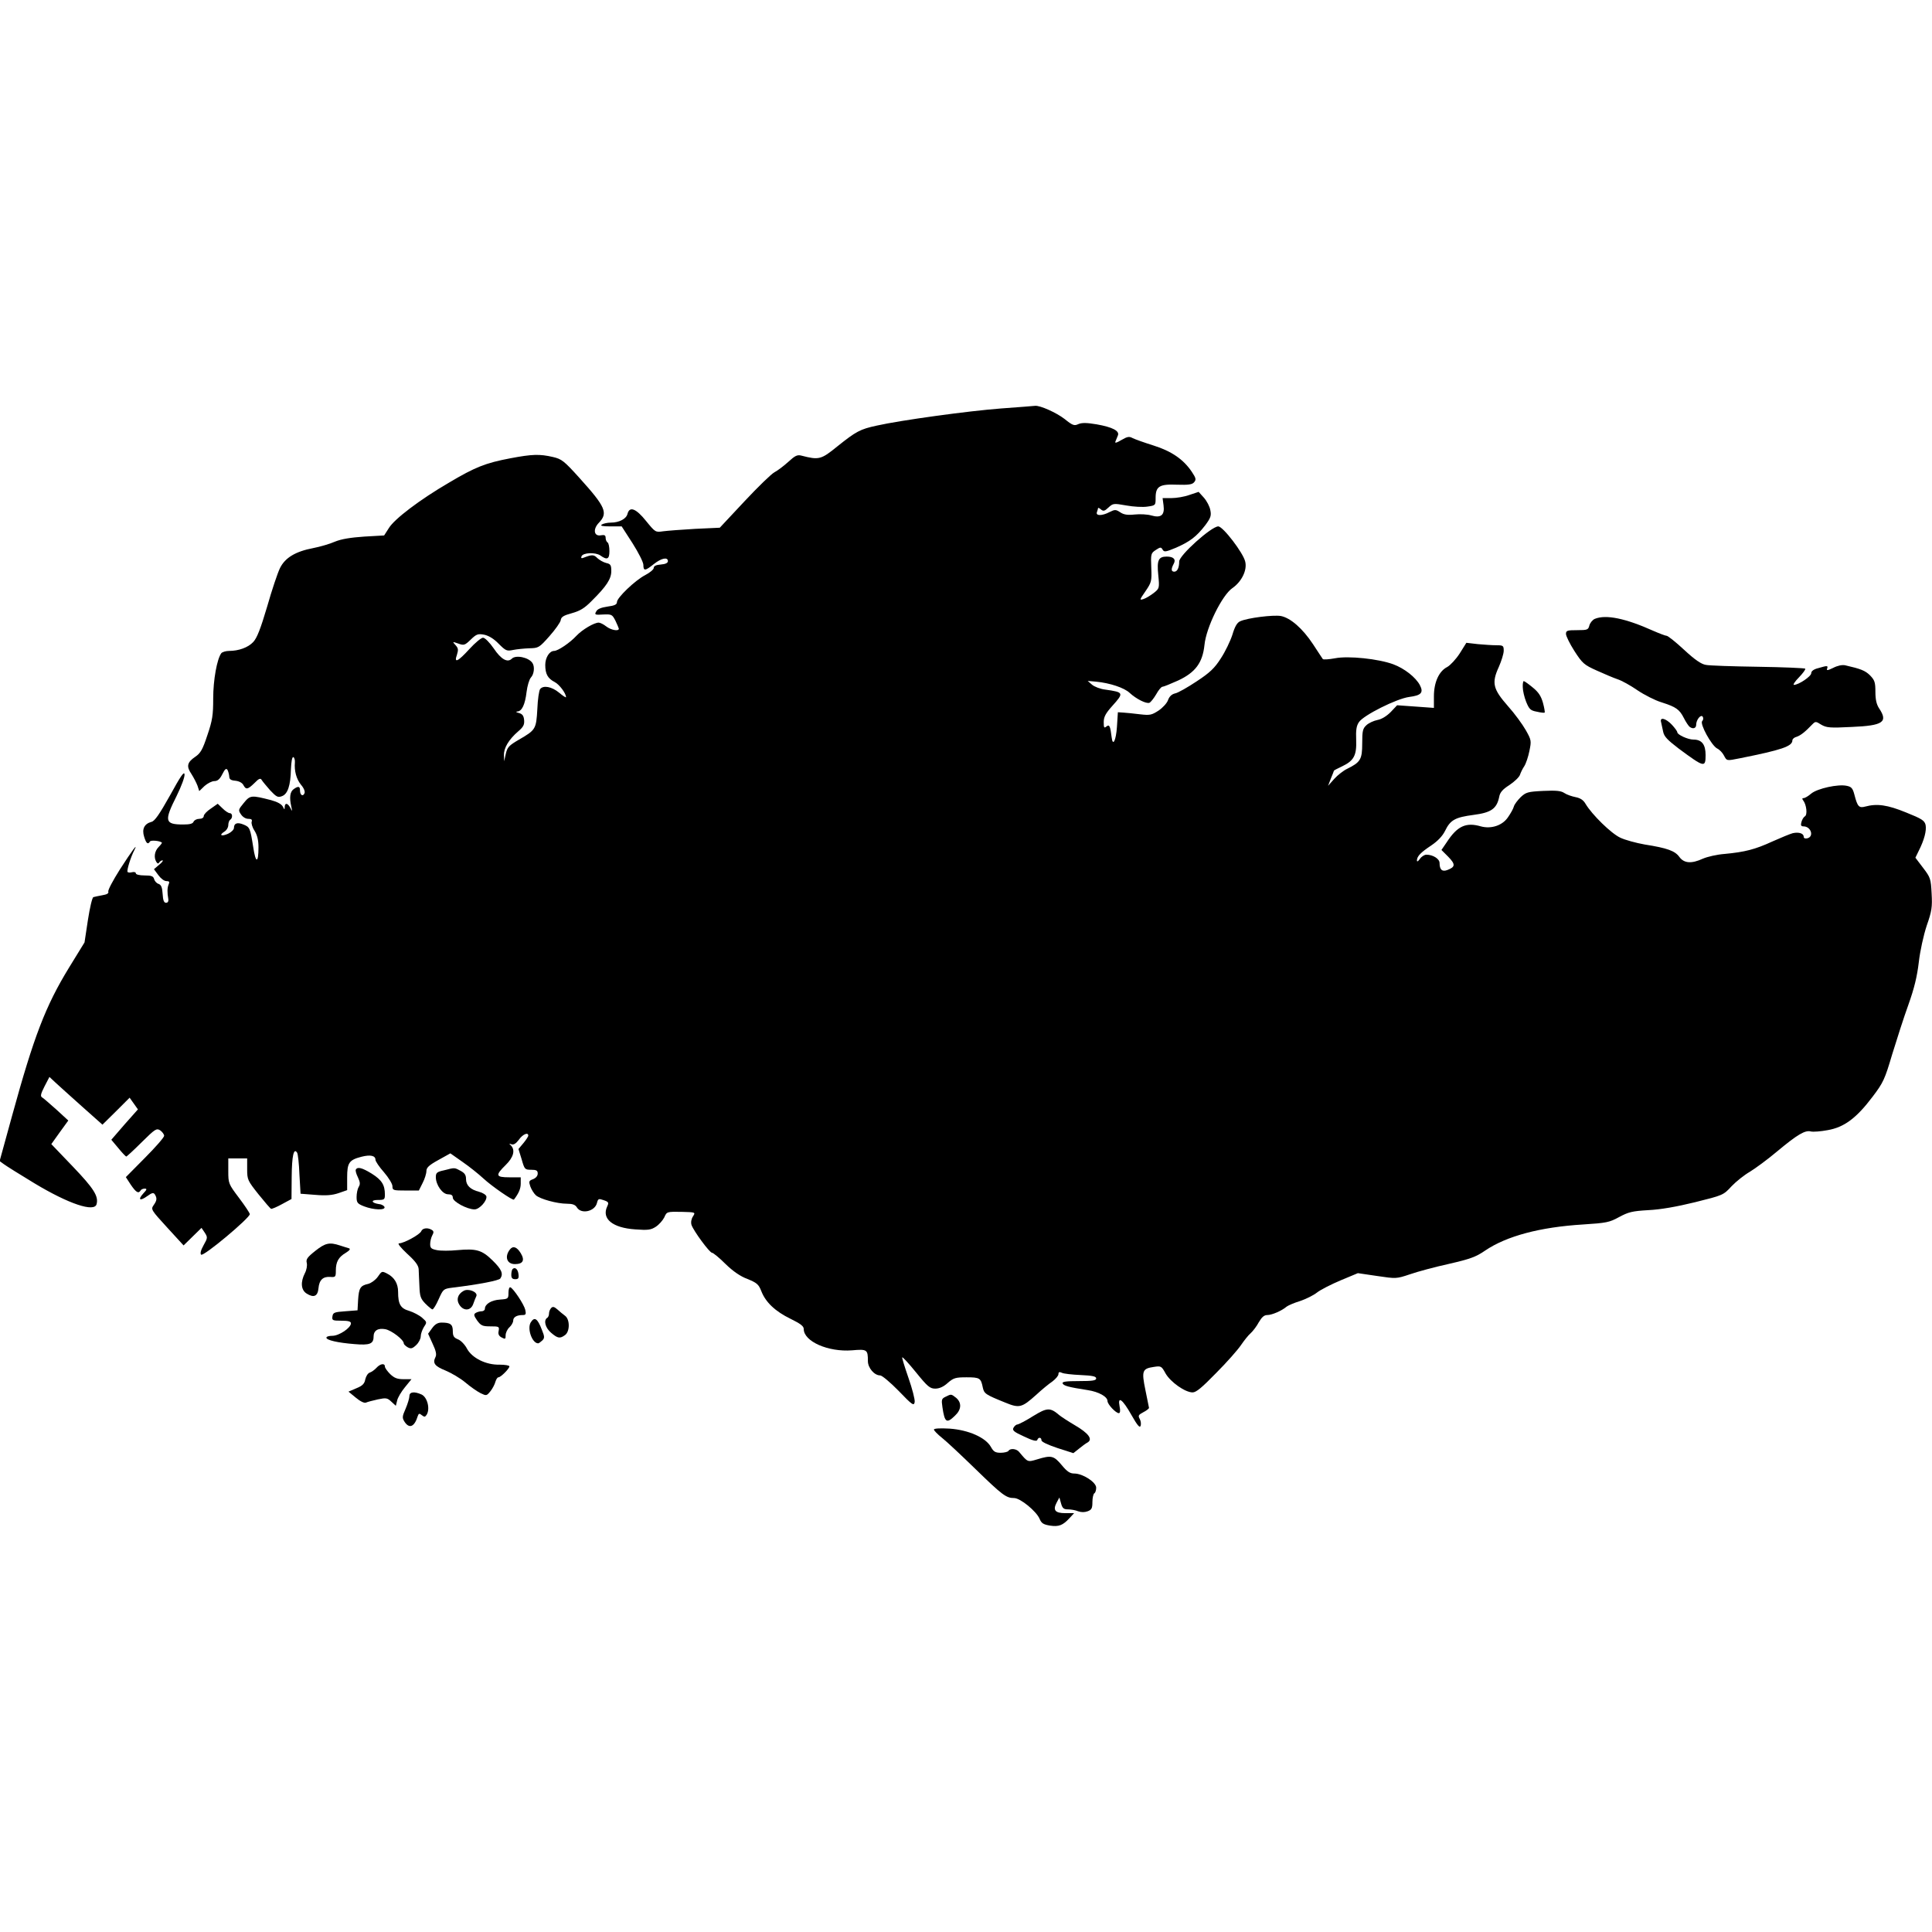
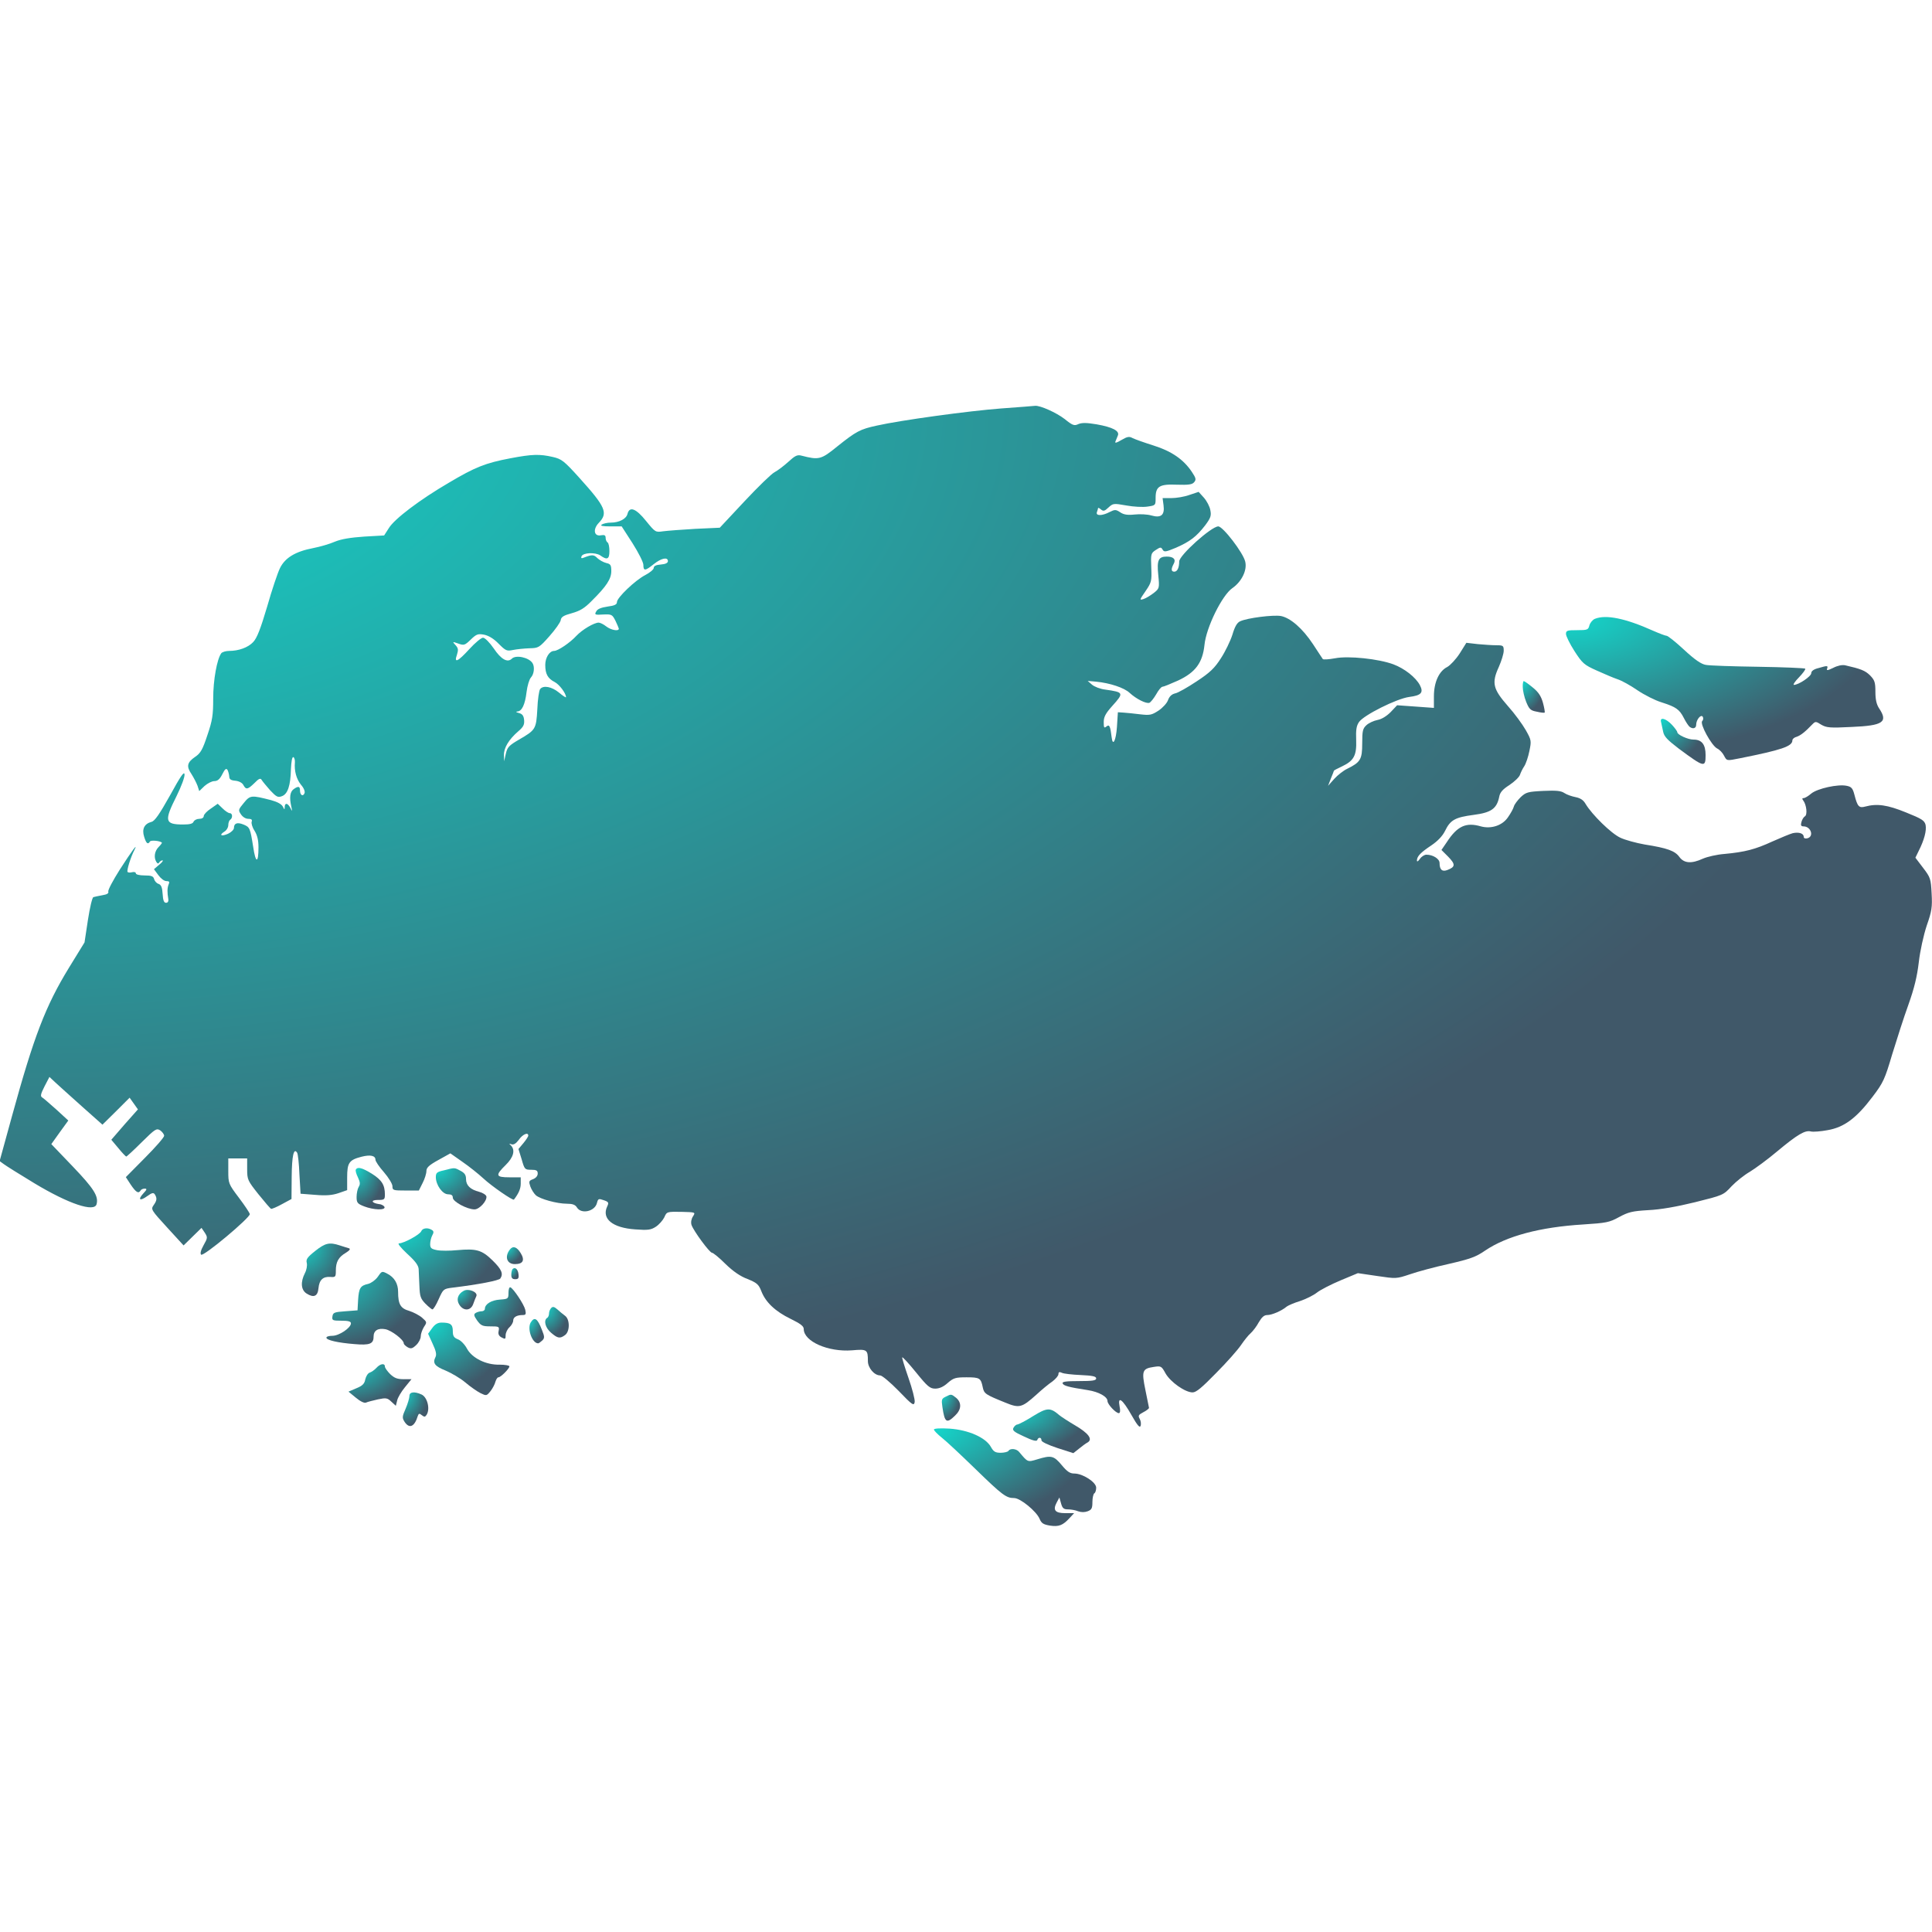
- <svg xmlns="http://www.w3.org/2000/svg" version="1.0" width="1024pt" height="1024pt" viewBox="0 0 1024 1024" preserveAspectRatio="xMidYMid meet">
-   <g transform="translate(0,1024) scale(0.1,-0.1)" fill="#000000" stroke="none">
+ <svg xmlns="http://www.w3.org/2000/svg" version="1.0" width="1024pt" height="1024pt" viewBox="0 0 1024 1024" preserveAspectRatio="xMidYMid meet" class="svg-gradient">
+   <defs>
+     <radialGradient id="radialGradient" cx="0" cy="1" r="1" fx="0" fy="1">
+       <stop offset="0%" stop-color="#13D8CC" />
+       <stop offset="100%" stop-color="#405869" />
+     </radialGradient>
+   </defs>
+   <g transform="translate(0,1024) scale(0.1,-0.1)" stroke="none" fill="url(#radialGradient)">
    <path d="M5305 8075 c-171 -13 -530 -62 -659 -91 -87 -19 -108 -30 -208 -110 -86 -70 -97 -73 -190 -49 -22 6 -34 0 -70 -33 -23 -21 -56 -46 -73 -55 -16 -8 -88 -78 -160 -155 l-130 -139 -130 -6 c-71 -4 -148 -10 -171 -13 -40 -6 -41 -5 -90 55 -53 66 -87 79 -98 38 -6 -27 -44 -47 -89 -47 -18 0 -39 -5 -47 -10 -11 -7 3 -10 45 -10 l60 0 58 -90 c31 -49 57 -100 57 -114 0 -33 9 -33 55 4 40 32 75 39 75 16 0 -10 -13 -16 -37 -18 -26 -2 -38 -8 -38 -18 0 -8 -20 -25 -45 -38 -54 -28 -150 -120 -150 -143 0 -13 -12 -19 -50 -24 -34 -5 -54 -13 -60 -26 -10 -17 -7 -19 37 -16 45 2 48 0 65 -33 9 -19 17 -38 18 -42 0 -16 -43 -7 -67 12 -14 11 -32 20 -40 20 -24 0 -87 -37 -118 -70 -34 -37 -98 -80 -118 -80 -25 0 -47 -36 -47 -74 0 -48 13 -72 50 -91 25 -13 60 -60 60 -80 0 -4 -17 7 -37 24 -39 32 -83 40 -100 19 -6 -7 -13 -55 -15 -106 -6 -107 -9 -111 -97 -162 -53 -31 -62 -40 -70 -75 l-9 -40 -1 33 c-1 38 26 83 76 126 27 23 33 35 31 59 -2 23 -9 33 -28 38 -15 4 -18 7 -8 8 24 1 41 36 49 104 4 32 14 66 23 76 17 18 21 58 8 77 -20 30 -88 44 -109 23 -23 -23 -57 -4 -96 54 -22 32 -47 57 -57 57 -9 0 -42 -27 -72 -60 -62 -68 -83 -77 -66 -30 8 26 7 34 -7 50 -18 20 -18 20 14 9 30 -11 35 -9 66 21 30 29 38 32 71 26 24 -5 51 -21 77 -48 37 -37 43 -40 76 -33 20 4 59 8 87 9 48 1 52 3 106 64 31 35 58 73 60 85 2 17 15 25 59 37 43 12 67 26 105 65 79 78 104 117 104 158 0 32 -4 38 -27 43 -16 4 -36 16 -47 26 -18 19 -29 19 -70 3 -14 -6 -18 -4 -14 6 7 20 73 23 100 5 36 -26 48 -20 48 23 0 22 -4 43 -10 46 -5 3 -10 14 -10 24 0 14 -6 17 -24 14 -38 -8 -45 32 -12 66 50 52 36 84 -102 237 -83 92 -95 101 -142 112 -70 16 -109 15 -225 -7 -132 -25 -187 -47 -325 -129 -156 -91 -290 -193 -319 -241 l-25 -39 -105 -6 c-73 -5 -122 -13 -156 -27 -27 -12 -79 -27 -115 -34 -94 -18 -149 -51 -176 -106 -12 -24 -43 -116 -68 -204 -35 -118 -54 -167 -74 -188 -27 -29 -77 -47 -128 -47 -17 0 -36 -6 -41 -12 -23 -31 -43 -142 -43 -240 0 -88 -4 -116 -31 -195 -25 -76 -36 -95 -64 -114 -44 -30 -48 -51 -20 -92 12 -19 26 -46 32 -62 l9 -28 28 27 c16 14 39 26 52 26 17 0 29 10 42 36 14 28 21 34 28 23 4 -8 8 -23 9 -34 0 -15 8 -21 32 -23 20 -2 37 -11 43 -23 14 -26 23 -24 59 11 23 24 32 27 38 16 4 -7 25 -32 45 -55 33 -35 41 -39 62 -31 31 11 46 56 48 143 2 41 6 66 13 64 5 -2 9 -15 8 -28 -4 -45 8 -88 32 -118 15 -17 23 -36 19 -45 -8 -20 -24 -11 -24 15 0 22 -9 24 -34 6 -19 -14 -23 -44 -12 -92 6 -27 5 -28 -5 -7 -14 26 -29 29 -30 5 0 -16 -2 -15 -10 2 -7 13 -29 25 -62 34 -105 27 -111 27 -145 -15 -29 -35 -30 -38 -15 -60 9 -14 25 -24 39 -24 16 0 22 -4 18 -15 -3 -8 3 -30 15 -48 15 -24 21 -51 21 -88 0 -87 -15 -86 -28 2 -16 101 -18 105 -52 119 -32 13 -50 7 -50 -18 0 -9 -14 -23 -31 -31 -36 -16 -50 -8 -20 11 12 7 21 23 21 35 0 12 5 25 10 28 14 9 13 35 -2 35 -7 0 -24 11 -38 25 l-26 25 -37 -26 c-20 -13 -37 -31 -37 -39 0 -9 -10 -15 -24 -15 -13 0 -26 -7 -30 -15 -4 -11 -20 -15 -55 -15 -98 0 -102 18 -35 151 25 51 44 101 42 115 -2 18 -21 -10 -77 -112 -56 -100 -81 -136 -98 -140 -38 -10 -52 -38 -39 -79 11 -36 20 -43 31 -25 5 8 52 4 63 -6 2 -1 -6 -12 -17 -23 -22 -22 -27 -56 -12 -80 6 -9 11 -10 15 -2 4 6 12 11 17 11 6 0 -2 -11 -17 -23 l-28 -24 23 -31 c13 -18 31 -32 43 -32 15 0 18 -4 12 -17 -8 -19 -8 -43 -2 -78 2 -13 -3 -20 -12 -20 -11 0 -16 13 -18 47 -2 35 -8 48 -21 53 -11 3 -21 15 -24 25 -4 16 -14 20 -51 20 -27 0 -46 5 -46 11 0 6 -9 9 -20 6 -11 -3 -22 -2 -24 2 -5 8 17 79 36 115 22 44 -12 -2 -77 -103 -36 -57 -64 -109 -61 -117 3 -9 -7 -15 -32 -19 -20 -4 -42 -8 -47 -10 -6 -1 -19 -56 -29 -121 l-18 -119 -83 -135 c-124 -203 -185 -362 -301 -784 l-66 -240 22 -16 c12 -9 85 -55 163 -102 181 -109 318 -155 329 -110 11 42 -15 83 -126 199 l-114 119 45 63 45 62 -62 57 c-35 31 -69 61 -76 65 -11 6 -9 18 12 59 l26 50 31 -29 c18 -16 81 -74 141 -127 l109 -97 72 71 72 72 22 -31 22 -31 -71 -80 -70 -81 37 -44 c20 -25 40 -45 42 -45 3 0 40 34 82 76 71 70 78 75 98 63 11 -8 21 -21 21 -29 0 -8 -46 -61 -102 -117 l-101 -102 26 -40 c28 -41 41 -49 52 -31 3 6 13 10 22 10 13 0 12 -5 -7 -25 -31 -34 -19 -43 20 -15 26 19 34 20 41 9 12 -20 11 -32 -7 -57 -15 -22 -13 -25 72 -118 l87 -95 48 47 47 46 17 -25 c16 -25 16 -28 -6 -67 -15 -27 -19 -44 -13 -50 12 -12 260 196 258 215 -1 7 -27 46 -58 87 -55 73 -56 76 -56 141 l0 67 50 0 50 0 0 -57 c0 -56 3 -61 60 -133 33 -41 63 -76 67 -77 5 -1 31 10 58 25 l50 27 1 118 c1 111 11 156 29 127 4 -6 10 -58 12 -114 l6 -103 78 -6 c57 -5 90 -2 123 9 l46 16 0 67 c0 78 10 93 76 110 47 12 74 6 74 -16 0 -8 20 -38 45 -66 25 -29 45 -62 45 -74 0 -22 4 -23 70 -23 l70 0 20 40 c11 21 20 50 20 63 0 18 13 31 64 59 l63 35 64 -45 c35 -24 85 -64 111 -88 44 -41 157 -119 162 -112 26 34 36 58 36 85 l0 33 -60 0 c-73 0 -76 10 -20 65 42 41 52 79 28 104 -11 10 -10 11 3 6 11 -4 24 4 39 24 20 29 50 42 50 22 0 -5 -12 -23 -26 -40 l-26 -31 17 -55 c15 -53 17 -55 50 -55 28 0 35 -4 35 -20 0 -13 -10 -24 -25 -30 -22 -8 -23 -12 -14 -39 6 -16 19 -37 29 -46 22 -20 112 -45 165 -45 29 0 44 -5 53 -20 23 -37 95 -21 106 24 6 23 9 24 35 15 27 -9 29 -13 19 -34 -30 -65 29 -113 149 -121 67 -5 83 -3 109 14 17 11 37 34 45 50 13 30 14 30 90 29 76 -2 76 -2 62 -24 -9 -14 -12 -31 -8 -45 10 -31 96 -148 109 -148 6 0 38 -26 71 -59 40 -39 79 -66 117 -80 49 -20 59 -28 73 -64 23 -60 75 -108 155 -147 53 -26 70 -39 70 -54 0 -66 130 -123 256 -113 80 7 84 4 84 -57 0 -36 34 -76 65 -76 10 0 54 -37 98 -82 73 -76 81 -81 85 -59 2 13 -13 71 -33 128 -20 58 -35 106 -33 109 3 2 36 -34 74 -81 60 -74 73 -85 101 -85 22 0 44 10 66 30 31 27 42 30 100 30 70 0 76 -4 86 -54 7 -33 15 -38 119 -80 75 -31 88 -27 164 41 29 27 68 59 86 71 17 13 32 30 32 39 0 11 5 13 18 7 9 -5 54 -10 100 -12 63 -3 82 -7 82 -18 0 -11 -19 -14 -91 -14 -68 0 -90 -3 -87 -12 5 -13 31 -20 134 -36 58 -9 104 -35 104 -58 0 -17 44 -64 60 -64 7 0 9 13 4 36 -11 57 15 39 63 -46 30 -53 44 -70 48 -58 4 9 2 26 -4 37 -10 18 -7 22 19 36 16 8 30 19 30 23 -1 4 -9 46 -19 94 -21 102 -17 114 44 123 39 6 41 5 63 -35 26 -45 103 -100 143 -100 19 0 49 25 125 103 56 56 114 122 131 147 17 25 40 54 52 64 12 11 32 37 43 58 16 27 28 38 45 38 24 0 76 22 103 45 8 6 40 20 70 29 30 10 71 30 90 45 19 15 76 44 126 65 l91 38 102 -15 c101 -15 102 -15 174 9 40 14 133 39 206 55 113 26 144 37 193 71 114 77 291 124 518 138 124 8 140 11 191 39 50 27 70 32 155 37 65 3 150 18 248 42 148 37 150 37 194 85 25 26 68 60 96 76 28 17 94 65 146 109 108 90 148 113 178 105 12 -3 52 0 89 7 87 15 152 63 238 177 57 75 65 93 104 225 24 78 62 197 86 263 31 87 46 149 55 225 7 61 25 142 42 194 27 77 30 98 26 170 -4 78 -6 85 -45 136 l-41 54 17 35 c30 59 43 109 37 139 -6 23 -19 32 -104 66 -98 40 -153 48 -216 31 -33 -9 -41 0 -57 62 -9 35 -16 43 -41 48 -46 10 -155 -14 -188 -41 -15 -13 -33 -24 -40 -24 -9 0 -9 -4 -3 -12 18 -23 24 -77 9 -85 -7 -4 -15 -18 -18 -30 -5 -17 -2 -23 11 -23 39 0 57 -53 21 -63 -12 -3 -20 0 -20 8 0 18 -26 26 -58 19 -15 -4 -63 -24 -108 -44 -91 -42 -146 -56 -253 -66 -41 -3 -92 -15 -115 -25 -61 -28 -100 -25 -125 9 -23 32 -63 47 -184 66 -45 8 -104 24 -129 36 -48 22 -150 122 -184 179 -12 21 -28 31 -53 36 -20 4 -47 13 -60 22 -18 12 -44 14 -112 11 -81 -4 -91 -7 -119 -33 -16 -16 -33 -38 -36 -49 -3 -12 -17 -37 -31 -57 -29 -44 -89 -64 -144 -49 -79 23 -125 2 -181 -84 l-28 -41 36 -36 c39 -40 38 -54 -4 -70 -28 -11 -42 1 -42 37 0 22 -35 44 -70 44 -10 0 -26 -10 -34 -22 -11 -15 -16 -17 -16 -8 1 22 19 41 76 79 34 23 59 49 73 77 28 58 53 72 152 85 93 12 122 33 135 95 4 24 18 40 54 63 27 18 52 42 56 54 4 12 14 33 23 46 9 14 21 50 27 80 11 54 11 58 -19 111 -17 30 -59 88 -95 128 -79 90 -87 122 -48 207 14 32 26 70 26 86 0 27 -3 29 -39 29 -21 0 -65 3 -98 6 l-61 7 -35 -56 c-20 -31 -50 -63 -66 -72 -44 -22 -71 -81 -71 -156 l0 -61 -97 7 -98 7 -34 -36 c-22 -22 -48 -38 -70 -42 -20 -4 -46 -16 -58 -27 -20 -18 -23 -30 -23 -97 0 -85 -9 -100 -80 -135 -19 -9 -50 -33 -68 -53 l-33 -37 15 39 c9 21 16 40 16 41 0 2 20 12 43 23 63 30 78 58 75 140 -2 52 1 75 15 95 24 36 199 124 266 133 64 8 77 23 57 62 -22 42 -82 89 -141 111 -78 29 -238 46 -309 32 -33 -6 -62 -8 -65 -4 -3 5 -27 40 -52 79 -55 83 -119 139 -170 149 -40 7 -178 -10 -216 -28 -16 -7 -28 -27 -41 -71 -11 -34 -38 -90 -61 -125 -33 -52 -58 -76 -128 -122 -48 -32 -99 -61 -114 -64 -18 -4 -31 -16 -38 -35 -5 -16 -28 -41 -50 -56 -37 -24 -46 -26 -98 -20 -32 4 -71 8 -88 9 l-30 2 -5 -78 c-5 -72 -22 -106 -28 -55 -7 59 -12 70 -27 58 -13 -11 -15 -7 -15 23 0 27 10 46 45 85 63 70 62 73 -37 87 -26 3 -57 15 -70 26 l-23 20 45 -4 c72 -7 149 -32 178 -60 35 -32 87 -58 104 -52 7 3 23 23 36 45 12 22 27 40 33 40 6 0 43 15 83 33 92 43 130 94 140 189 9 92 93 263 148 301 49 34 79 95 68 140 -10 46 -118 187 -143 187 -36 0 -207 -153 -207 -186 0 -33 -10 -54 -26 -54 -17 0 -18 14 -3 42 13 23 -1 38 -37 38 -44 0 -53 -19 -45 -97 7 -71 6 -72 -24 -96 -17 -13 -41 -28 -54 -32 -22 -7 -22 -5 10 41 32 47 34 53 31 125 -3 73 -2 77 24 94 24 16 28 16 36 2 8 -14 16 -13 71 10 73 32 108 58 155 119 29 39 33 51 27 80 -3 19 -19 49 -34 66 l-28 31 -48 -16 c-27 -10 -70 -17 -96 -17 l-47 0 5 -38 c7 -52 -13 -69 -65 -54 -20 6 -60 8 -88 5 -38 -4 -58 -1 -77 12 -23 15 -28 15 -56 1 -40 -21 -75 -21 -67 0 3 9 6 18 6 21 0 3 7 0 15 -7 13 -11 20 -9 40 10 24 22 27 23 94 11 38 -7 89 -10 113 -6 43 6 43 7 43 46 0 61 20 74 113 70 62 -2 81 1 91 13 12 14 10 22 -12 55 -44 66 -108 110 -204 140 -48 15 -98 33 -110 39 -18 10 -28 8 -59 -10 -27 -16 -36 -18 -32 -8 3 8 9 23 13 32 10 24 -28 44 -113 59 -54 9 -78 9 -97 1 -21 -10 -30 -7 -72 27 -44 34 -131 73 -157 70 -6 -1 -87 -7 -181 -14z" />
    <path d="M8453 6960 c-12 -5 -25 -21 -29 -35 -6 -23 -10 -25 -65 -25 -52 0 -59 -2 -59 -20 0 -11 20 -52 45 -91 42 -65 51 -73 118 -103 40 -18 89 -39 110 -46 22 -7 69 -33 105 -58 37 -25 94 -54 127 -64 78 -25 96 -37 120 -84 11 -22 25 -42 30 -46 18 -14 35 -8 35 10 0 27 25 58 35 43 4 -7 3 -17 -3 -23 -14 -14 49 -129 79 -145 13 -6 29 -23 36 -37 16 -30 14 -29 85 -15 220 44 278 63 278 95 0 7 10 16 23 19 20 7 43 24 84 67 15 15 18 15 46 -3 28 -16 45 -18 161 -12 167 7 194 26 146 98 -14 21 -20 47 -20 88 0 51 -4 62 -28 87 -26 26 -50 35 -133 54 -16 3 -40 -2 -63 -14 -29 -14 -36 -15 -32 -4 6 17 2 17 -46 3 -25 -6 -38 -16 -38 -27 0 -17 -67 -62 -92 -62 -6 0 5 18 27 40 21 22 36 42 33 46 -4 3 -116 8 -250 10 -134 2 -258 6 -277 10 -24 4 -58 27 -115 80 -44 41 -86 74 -92 74 -6 0 -38 12 -70 26 -149 67 -252 88 -311 64z" />
    <path d="M8071 6598 c0 -18 8 -53 18 -78 16 -39 23 -46 56 -52 21 -5 40 -7 42 -5 2 3 -2 26 -9 52 -10 35 -23 56 -54 81 -23 19 -44 34 -48 34 -3 0 -6 -15 -5 -32z" />
    <path d="M8804 6413 c2 -10 7 -33 11 -51 5 -26 23 -44 83 -90 135 -100 142 -102 142 -34 0 56 -20 82 -64 82 -30 0 -86 26 -86 39 0 5 -13 23 -29 40 -32 34 -65 42 -57 14z" />
    <path d="M1886 4041 c-3 -5 2 -23 11 -41 12 -26 13 -37 4 -51 -6 -10 -11 -34 -11 -53 0 -30 4 -36 40 -50 49 -19 114 -22 108 -3 -3 6 -15 14 -29 15 -41 6 -46 22 -6 22 34 0 37 2 37 29 0 51 -17 77 -69 110 -52 32 -76 38 -85 22z" />
    <path d="M2353 4037 c-37 -8 -43 -13 -43 -36 0 -41 35 -91 65 -91 17 0 25 -5 25 -18 0 -21 76 -62 115 -62 26 0 67 45 63 69 -2 8 -19 19 -38 24 -47 12 -70 34 -70 68 0 21 -7 32 -30 44 -32 17 -29 17 -87 2z" />
    <path d="M2233 3715 c-6 -18 -93 -65 -118 -65 -10 0 9 -23 43 -55 43 -39 60 -62 61 -82 1 -16 2 -56 4 -90 2 -53 6 -66 31 -92 17 -17 34 -31 38 -31 5 0 20 24 33 54 24 53 25 55 72 61 140 17 249 38 255 49 17 25 6 49 -41 95 -57 56 -86 64 -187 55 -40 -4 -88 -4 -108 0 -30 6 -36 11 -36 32 0 14 5 35 11 46 9 16 8 23 -2 29 -22 14 -49 10 -56 -6z" />
    <path d="M1671 3610 c-43 -34 -50 -45 -45 -64 3 -14 -1 -37 -10 -54 -24 -47 -21 -89 9 -108 38 -24 59 -15 63 28 4 44 24 63 63 60 27 -2 29 0 29 33 0 47 14 72 53 95 21 13 26 21 16 24 -8 2 -29 9 -48 15 -55 18 -77 13 -130 -29z" />
    <path d="M2703 3618 c-30 -38 -17 -78 26 -78 43 0 54 20 31 58 -21 34 -41 40 -57 20z" />
    <path d="M2717 3514 c-4 -4 -7 -18 -7 -31 0 -17 6 -23 21 -23 16 0 20 5 17 27 -3 26 -18 39 -31 27z" />
    <path d="M2001 3471 c-12 -16 -34 -32 -50 -36 -41 -9 -49 -22 -53 -85 l-3 -55 -65 -5 c-58 -4 -65 -7 -68 -27 -3 -21 0 -23 47 -23 38 0 51 -4 51 -14 0 -24 -63 -66 -98 -66 -18 0 -32 -4 -32 -10 0 -13 60 -27 149 -34 80 -7 101 1 101 39 0 33 23 47 62 40 33 -6 98 -56 98 -75 0 -5 9 -14 21 -21 17 -9 25 -7 45 12 13 12 24 33 24 46 0 13 8 35 17 50 17 25 16 26 -10 49 -15 13 -46 29 -68 36 -46 13 -59 35 -59 101 0 44 -20 77 -57 96 -29 15 -29 15 -52 -18z" />
    <path d="M2695 3388 c0 -32 -2 -33 -45 -36 -46 -3 -80 -24 -80 -49 0 -7 -8 -13 -17 -13 -10 0 -24 -4 -32 -9 -11 -7 -10 -14 8 -40 20 -27 28 -31 70 -31 46 0 48 -1 44 -24 -4 -17 1 -27 16 -35 19 -10 21 -9 21 12 0 13 9 32 20 42 11 10 20 26 20 35 0 19 19 30 51 30 16 0 18 5 13 28 -7 29 -63 113 -79 119 -6 2 -10 -12 -10 -29z" />
    <path d="M2457 3398 c-31 -17 -40 -47 -22 -74 22 -34 60 -32 73 4 5 15 13 34 17 43 8 21 -43 42 -68 27z" />
    <path d="M2922 3308 c-7 -7 -12 -20 -12 -29 0 -10 -4 -21 -10 -24 -20 -13 -10 -53 21 -79 35 -30 47 -32 74 -12 26 19 26 83 0 102 -11 8 -29 23 -41 34 -16 14 -24 16 -32 8z" />
    <path d="M2813 3231 c-20 -33 7 -110 39 -111 4 0 13 7 22 15 13 13 13 20 -2 57 -23 60 -39 71 -59 39z" />
    <path d="M2290 3200 l-21 -29 24 -53 c18 -38 22 -58 15 -71 -16 -32 -4 -48 53 -71 31 -13 79 -41 105 -63 27 -23 63 -48 81 -57 31 -15 32 -15 53 11 11 14 23 37 26 50 4 12 10 23 16 23 12 0 58 46 58 58 0 5 -24 9 -52 9 -72 -2 -146 35 -173 85 -11 21 -32 43 -47 49 -23 9 -28 18 -28 44 0 36 -13 45 -60 45 -20 0 -35 -9 -50 -30z" />
    <path d="M1995 2990 c-10 -11 -26 -22 -35 -25 -10 -3 -20 -19 -24 -36 -4 -23 -15 -34 -47 -47 l-42 -18 39 -32 c24 -20 45 -30 54 -26 8 4 37 11 63 17 43 9 50 8 71 -12 l24 -22 7 28 c3 15 22 47 41 70 l35 43 -42 0 c-33 0 -49 6 -71 27 -15 15 -28 33 -28 40 0 19 -24 16 -45 -7z" />
    <path d="M2170 2841 c0 -11 -9 -41 -20 -67 -19 -43 -19 -49 -5 -71 25 -37 52 -25 69 31 5 15 9 16 22 5 13 -10 17 -10 25 2 20 31 4 94 -27 108 -38 17 -64 14 -64 -8z" />
    <path d="M5012 2837 c-21 -10 -23 -15 -17 -55 12 -82 22 -89 67 -45 34 32 36 68 6 94 -27 21 -26 21 -56 6z" />
    <path d="M5475 2734 c-38 -24 -75 -43 -82 -44 -7 0 -16 -8 -21 -17 -8 -14 1 -22 56 -47 46 -22 67 -27 70 -18 5 16 22 15 22 -2 0 -8 34 -24 85 -41 l84 -27 29 23 c16 13 37 29 47 34 28 17 4 49 -68 91 -34 20 -71 44 -82 53 -49 42 -65 41 -140 -5z" />
    <path d="M4950 2663 c0 -5 19 -25 43 -44 23 -18 103 -93 177 -165 143 -139 163 -154 205 -154 33 0 118 -70 135 -110 10 -24 20 -30 55 -36 47 -7 68 1 104 40 l24 26 -47 0 c-54 0 -67 16 -45 57 l14 26 9 -32 c7 -25 14 -31 37 -31 15 0 39 -4 53 -10 17 -6 35 -6 51 0 21 8 25 16 25 49 0 22 5 43 10 46 6 3 10 17 10 30 0 29 -71 75 -116 75 -23 0 -38 10 -67 45 -42 50 -55 53 -130 30 -51 -15 -49 -16 -95 39 -14 18 -48 21 -57 6 -3 -5 -22 -10 -41 -10 -29 0 -38 6 -52 31 -28 50 -119 90 -219 97 -51 3 -83 1 -83 -5z" />
  </g>
</svg>
